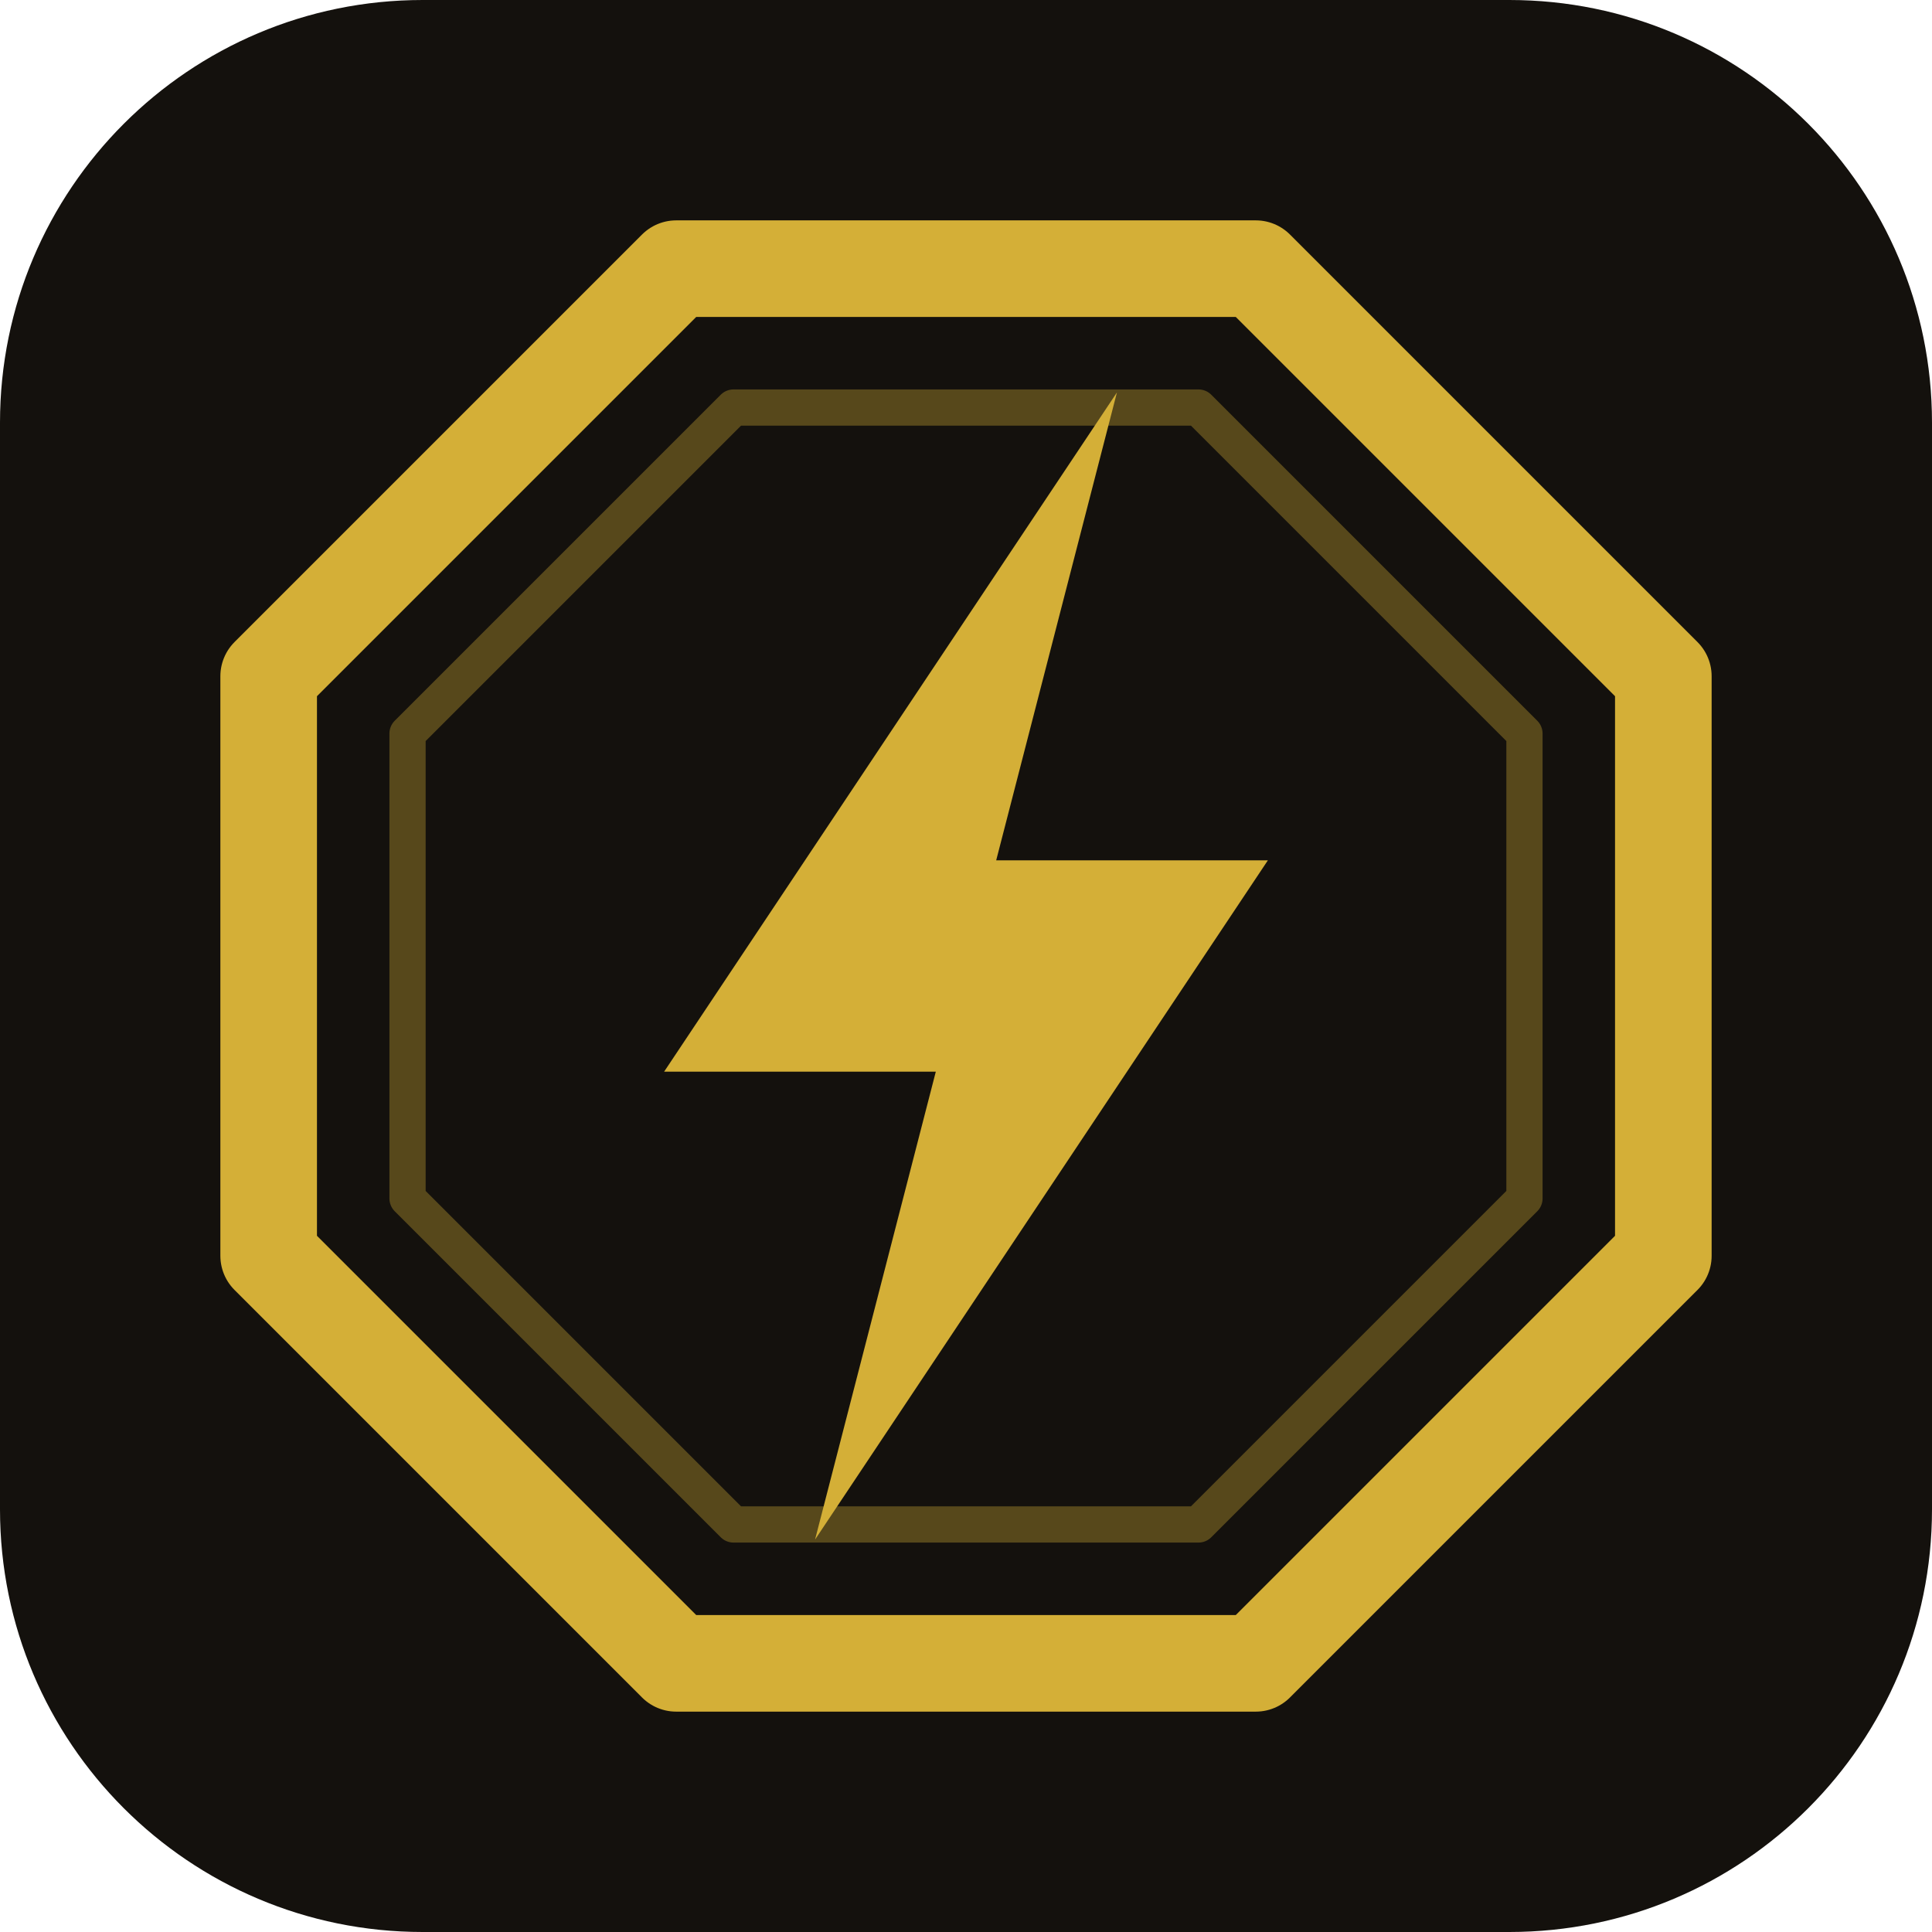
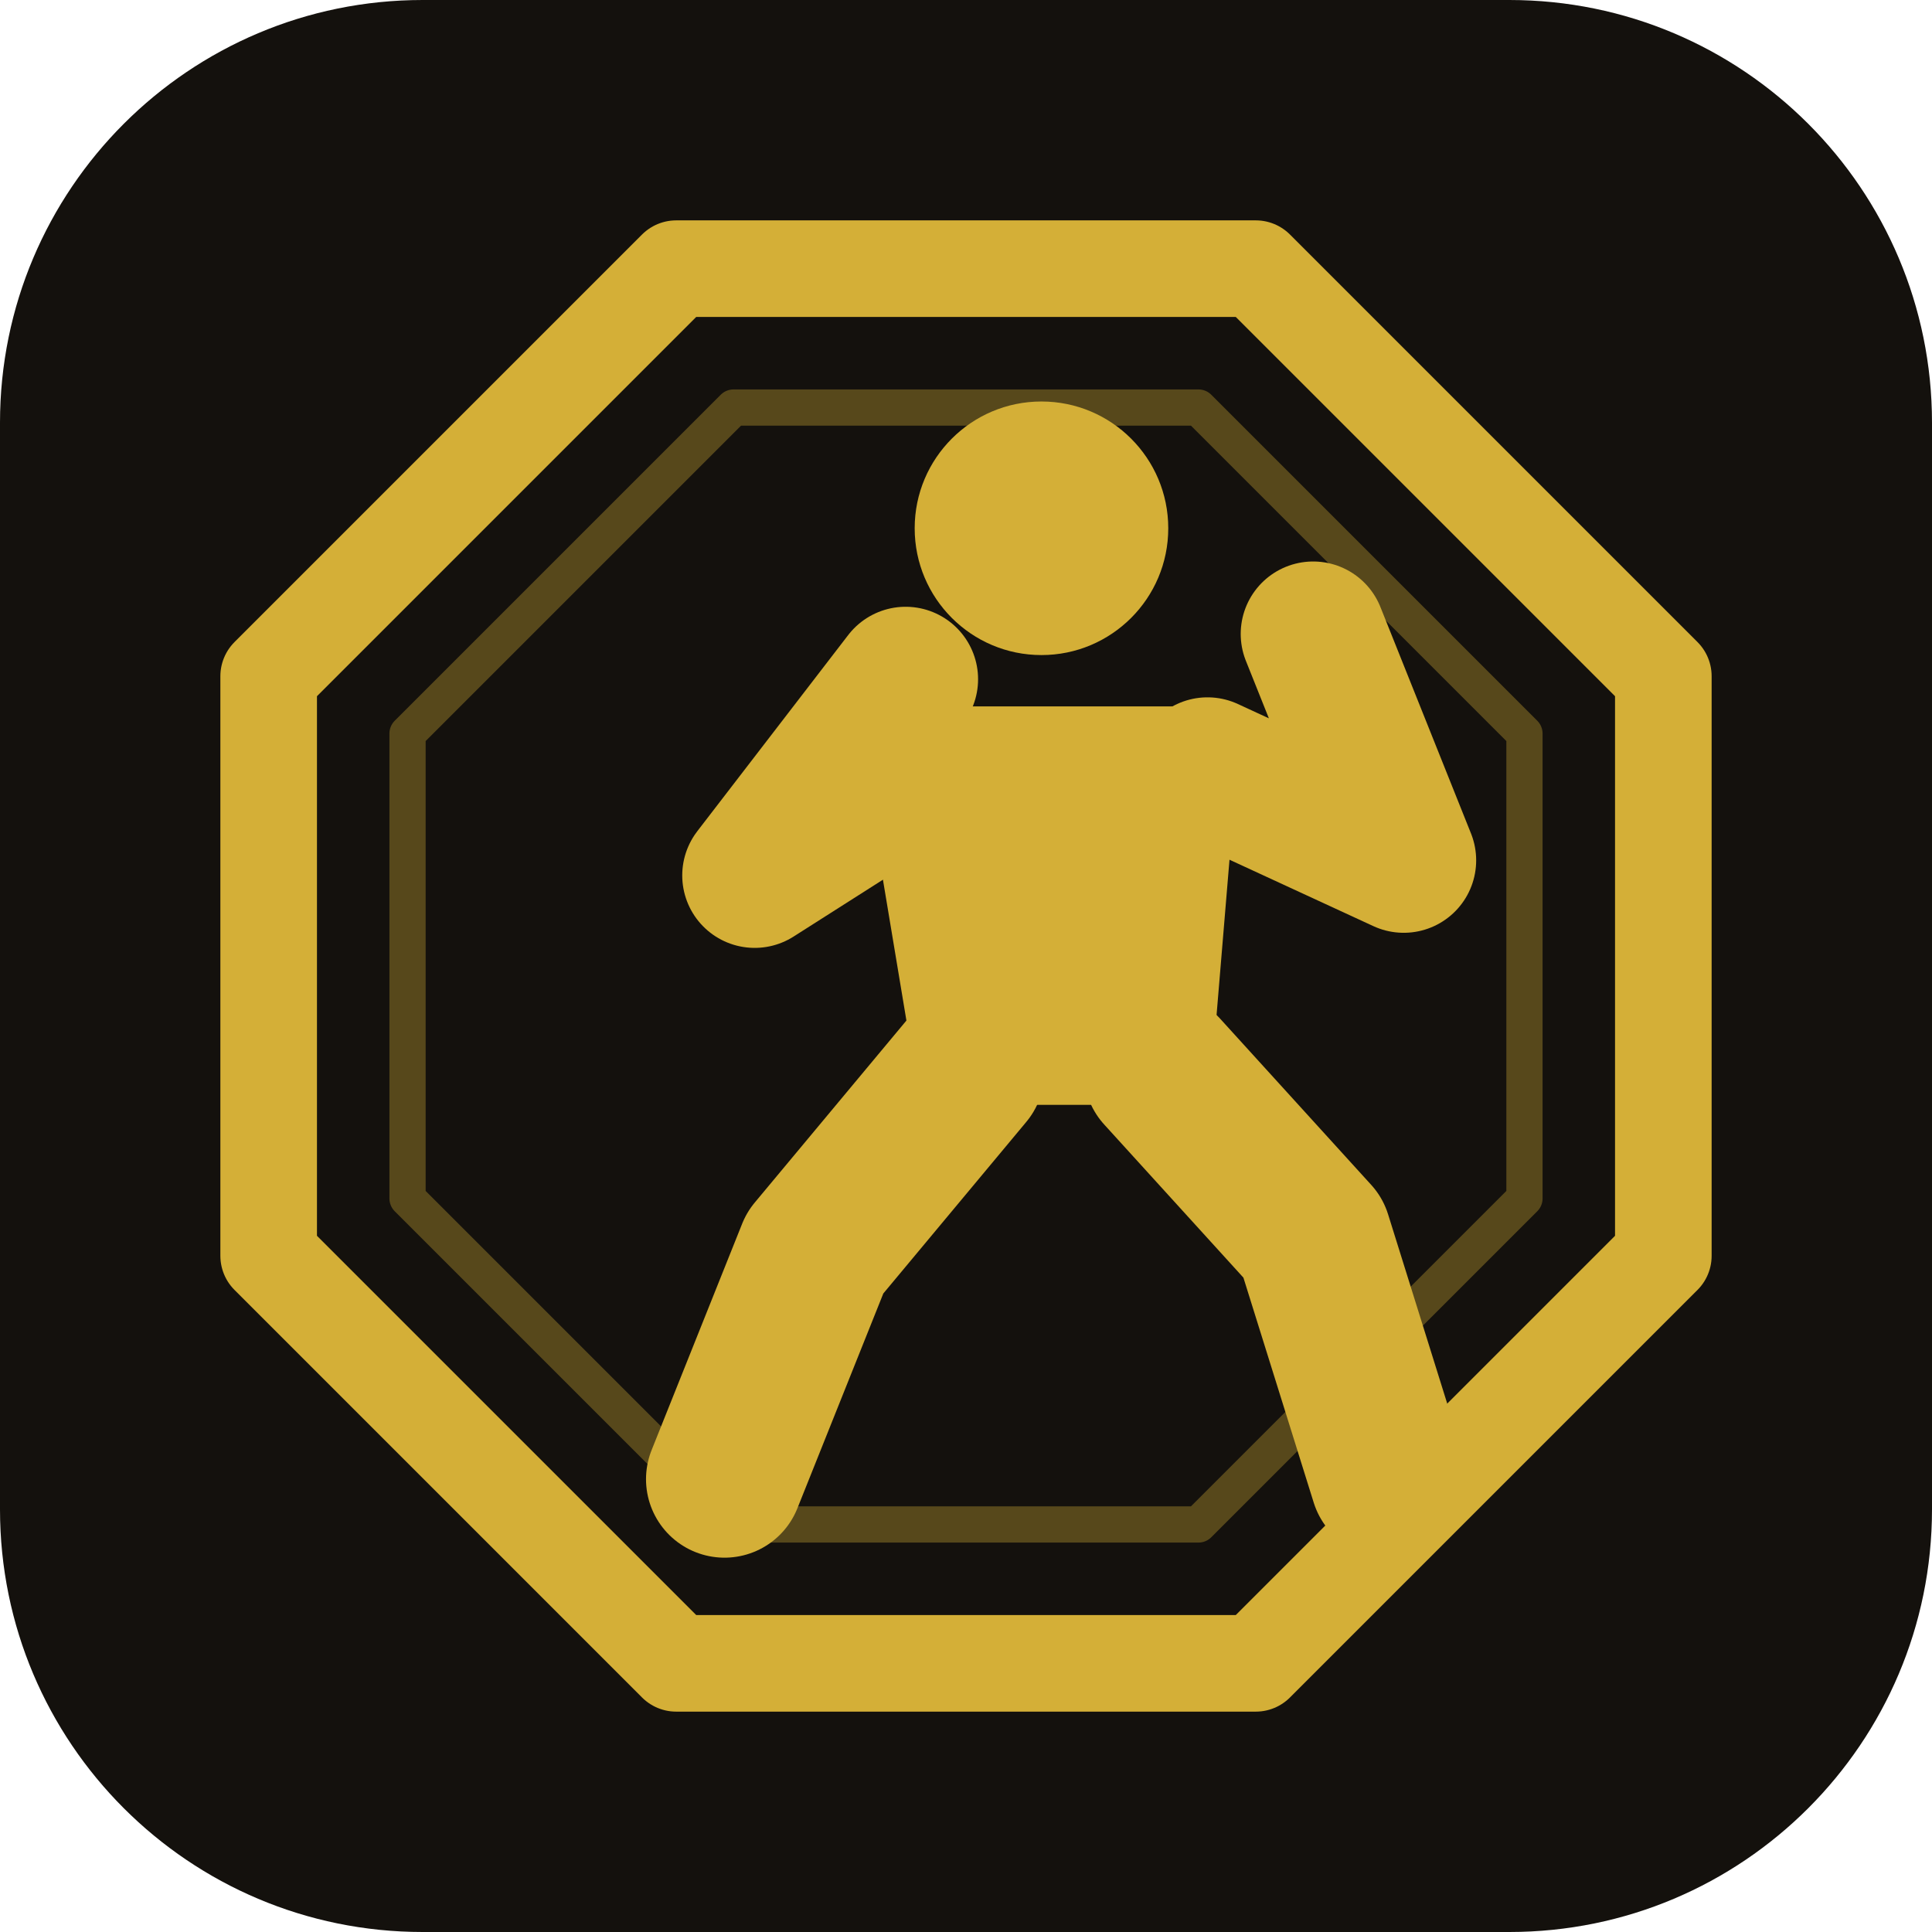
<svg xmlns="http://www.w3.org/2000/svg" viewBox="0 0 64 64" width="64" height="64" role="img" aria-label="PropBetEdge UFC">
  <rect width="64" height="64" rx="14" fill="#14110d" />
  <polygon points="55.1,22.4 55.1,41.6 41.6,55.1 22.4,55.1 8.9,41.6 8.9,22.4 22.4,8.9 41.6,8.9" fill="none" stroke="#d4af37" stroke-width="3.2" stroke-linejoin="round" />
  <polygon points="50.5,24.3 50.5,39.7 39.7,50.5 24.3,50.5 13.5,39.7 13.5,24.3 24.3,13.5 39.7,13.5" fill="none" stroke="#d4af37" stroke-opacity=".35" stroke-width="1.2" stroke-linejoin="round" />
-   <polygon points="37,13 22,35.5 31,35.5 27,51 42,28.5 33,28.5" fill="#d4af37" />
+   <g fill="#d4af37" stroke="#d4af37" stroke-linecap="round" stroke-linejoin="round">
+     <circle cx="34.5" cy="17.5" r="4.2" stroke="none" />
+     <path d="M29 24 L40.5 24 L39.5 36 L31 36 Z" stroke-width="1.2" />
+     <path d="M30.5 25.5 L25 29 L30 22.5" fill="none" stroke-width="4.8" />
+     <path d="M40 25.5 L46.5 28.5 L43.5 21" fill="none" stroke-width="4.8" />
+     <path d="M32 35.5 L27 41.5 L24 49" fill="none" stroke-width="5.2" />
+     <path d="M38.5 35.5 L43.5 41 L46 49" fill="none" stroke-width="5.2" />
+   </g>
</svg>
